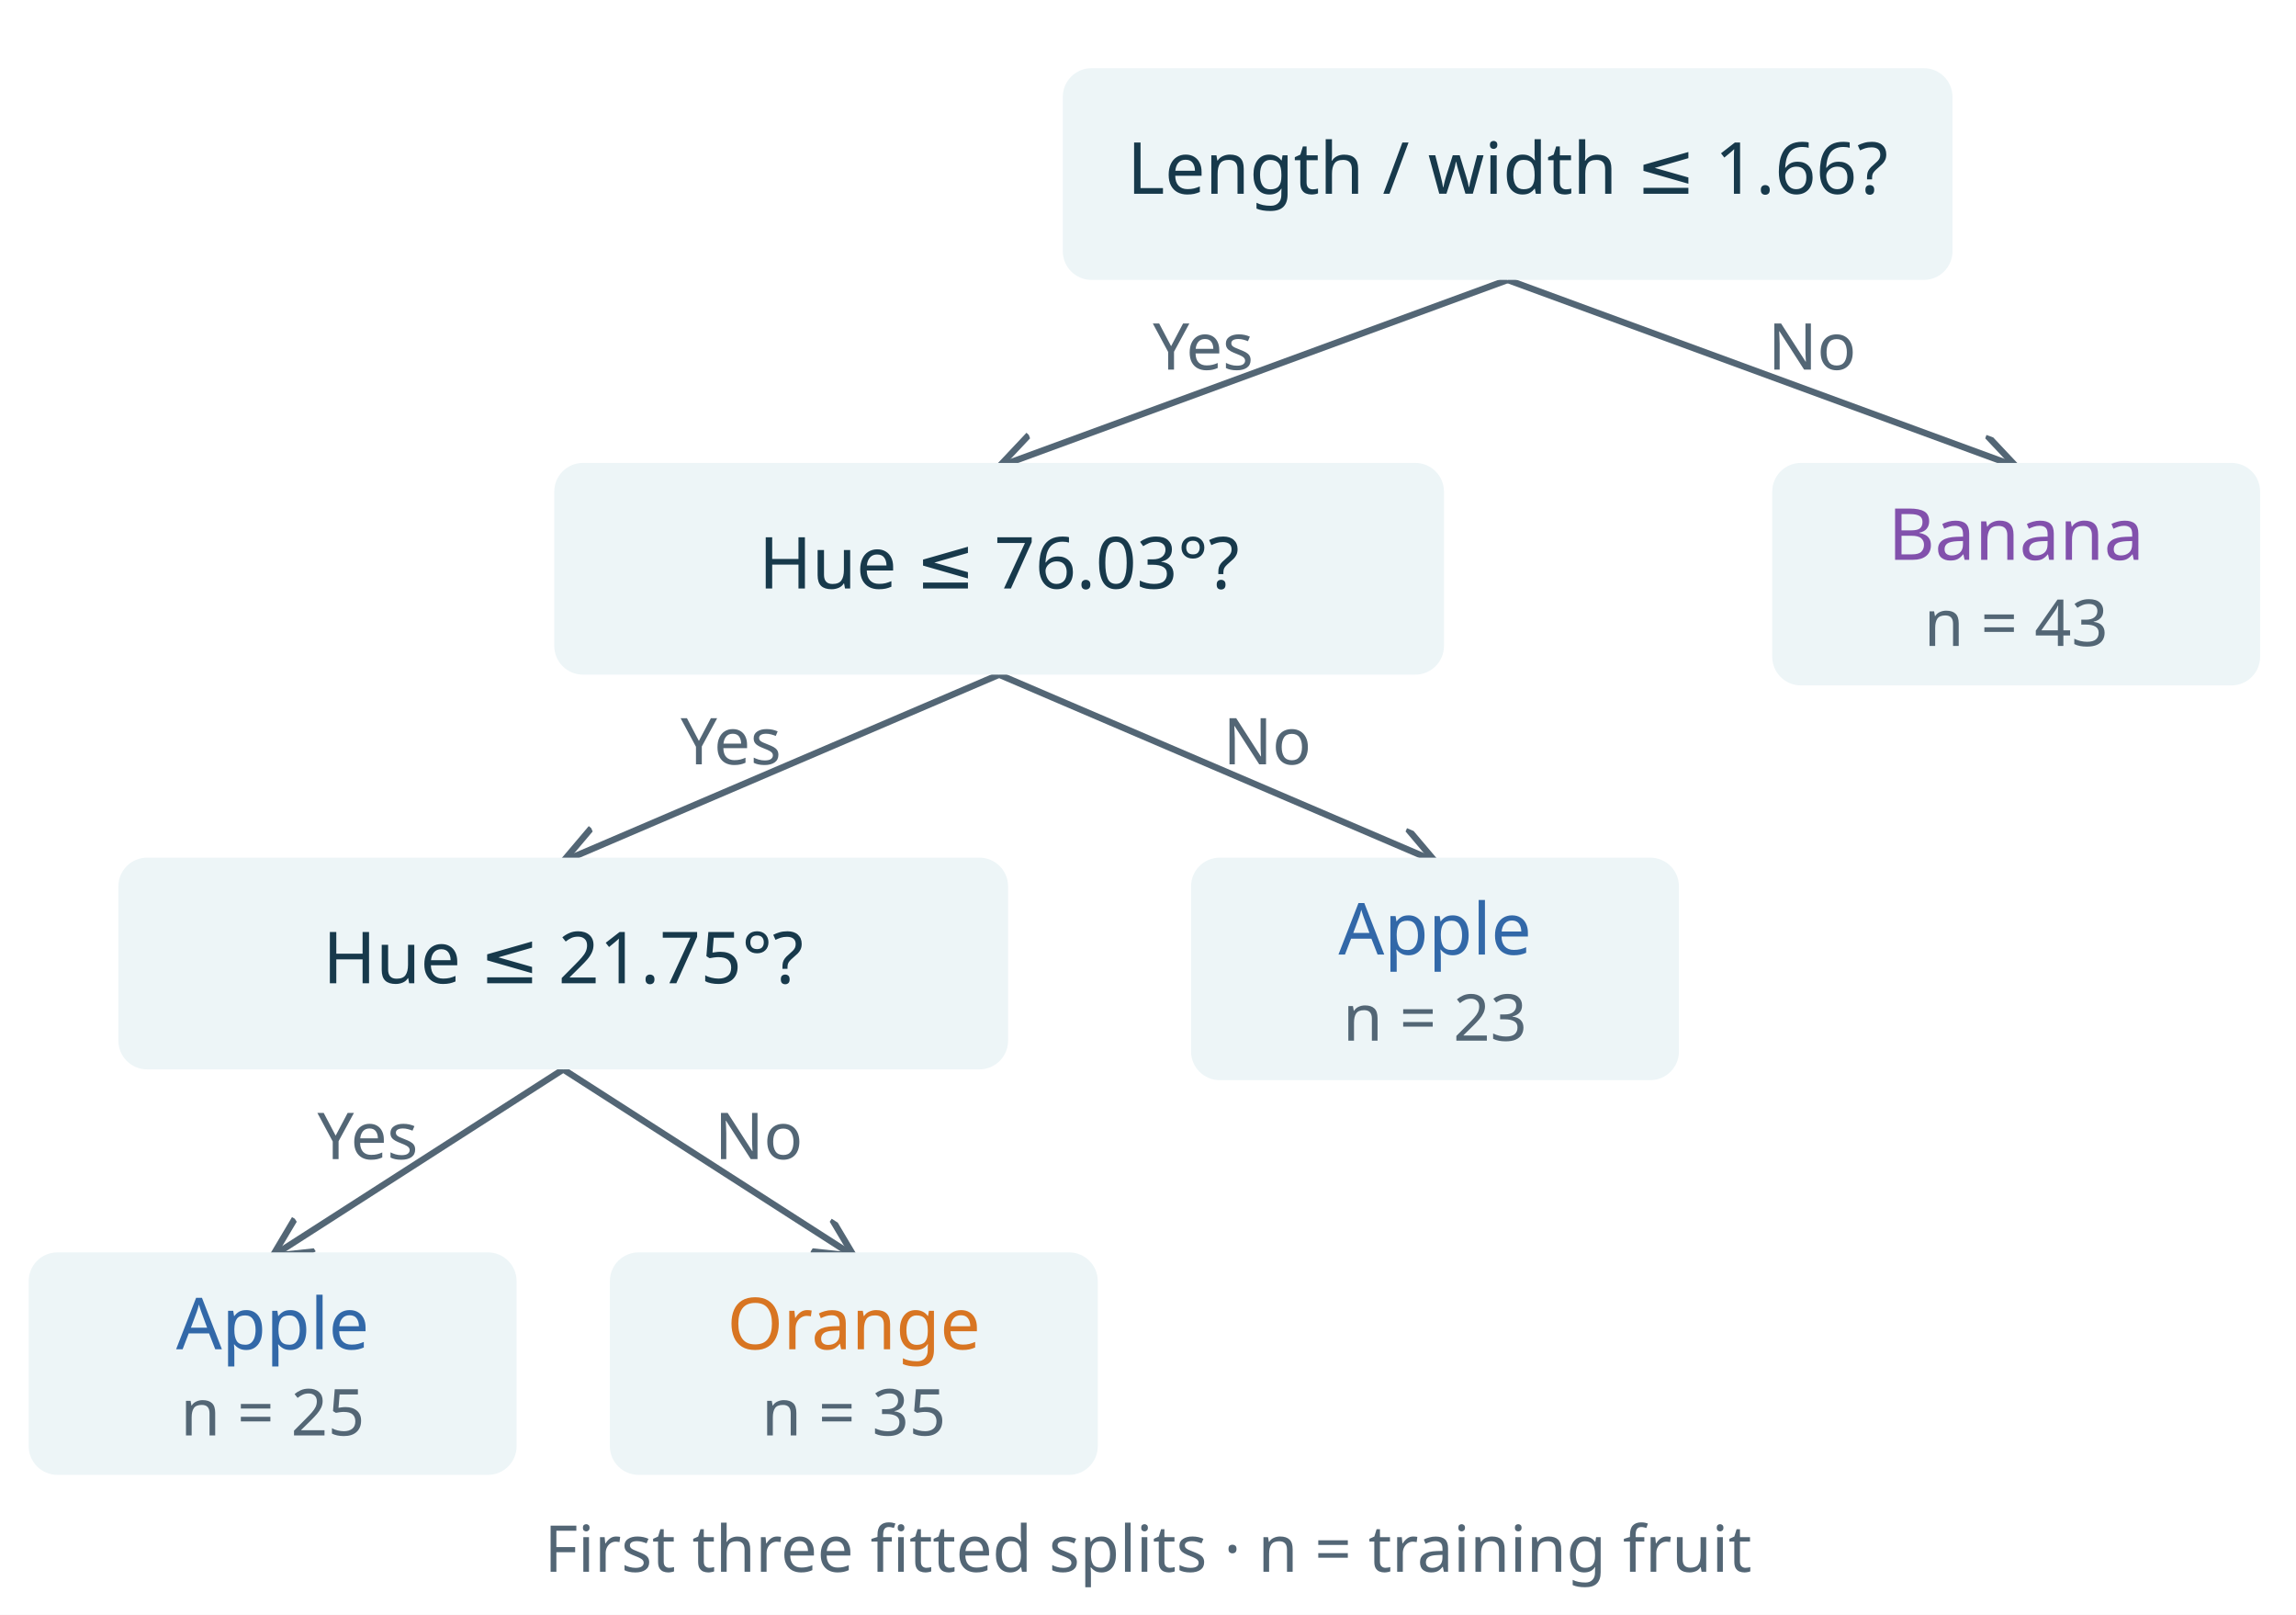
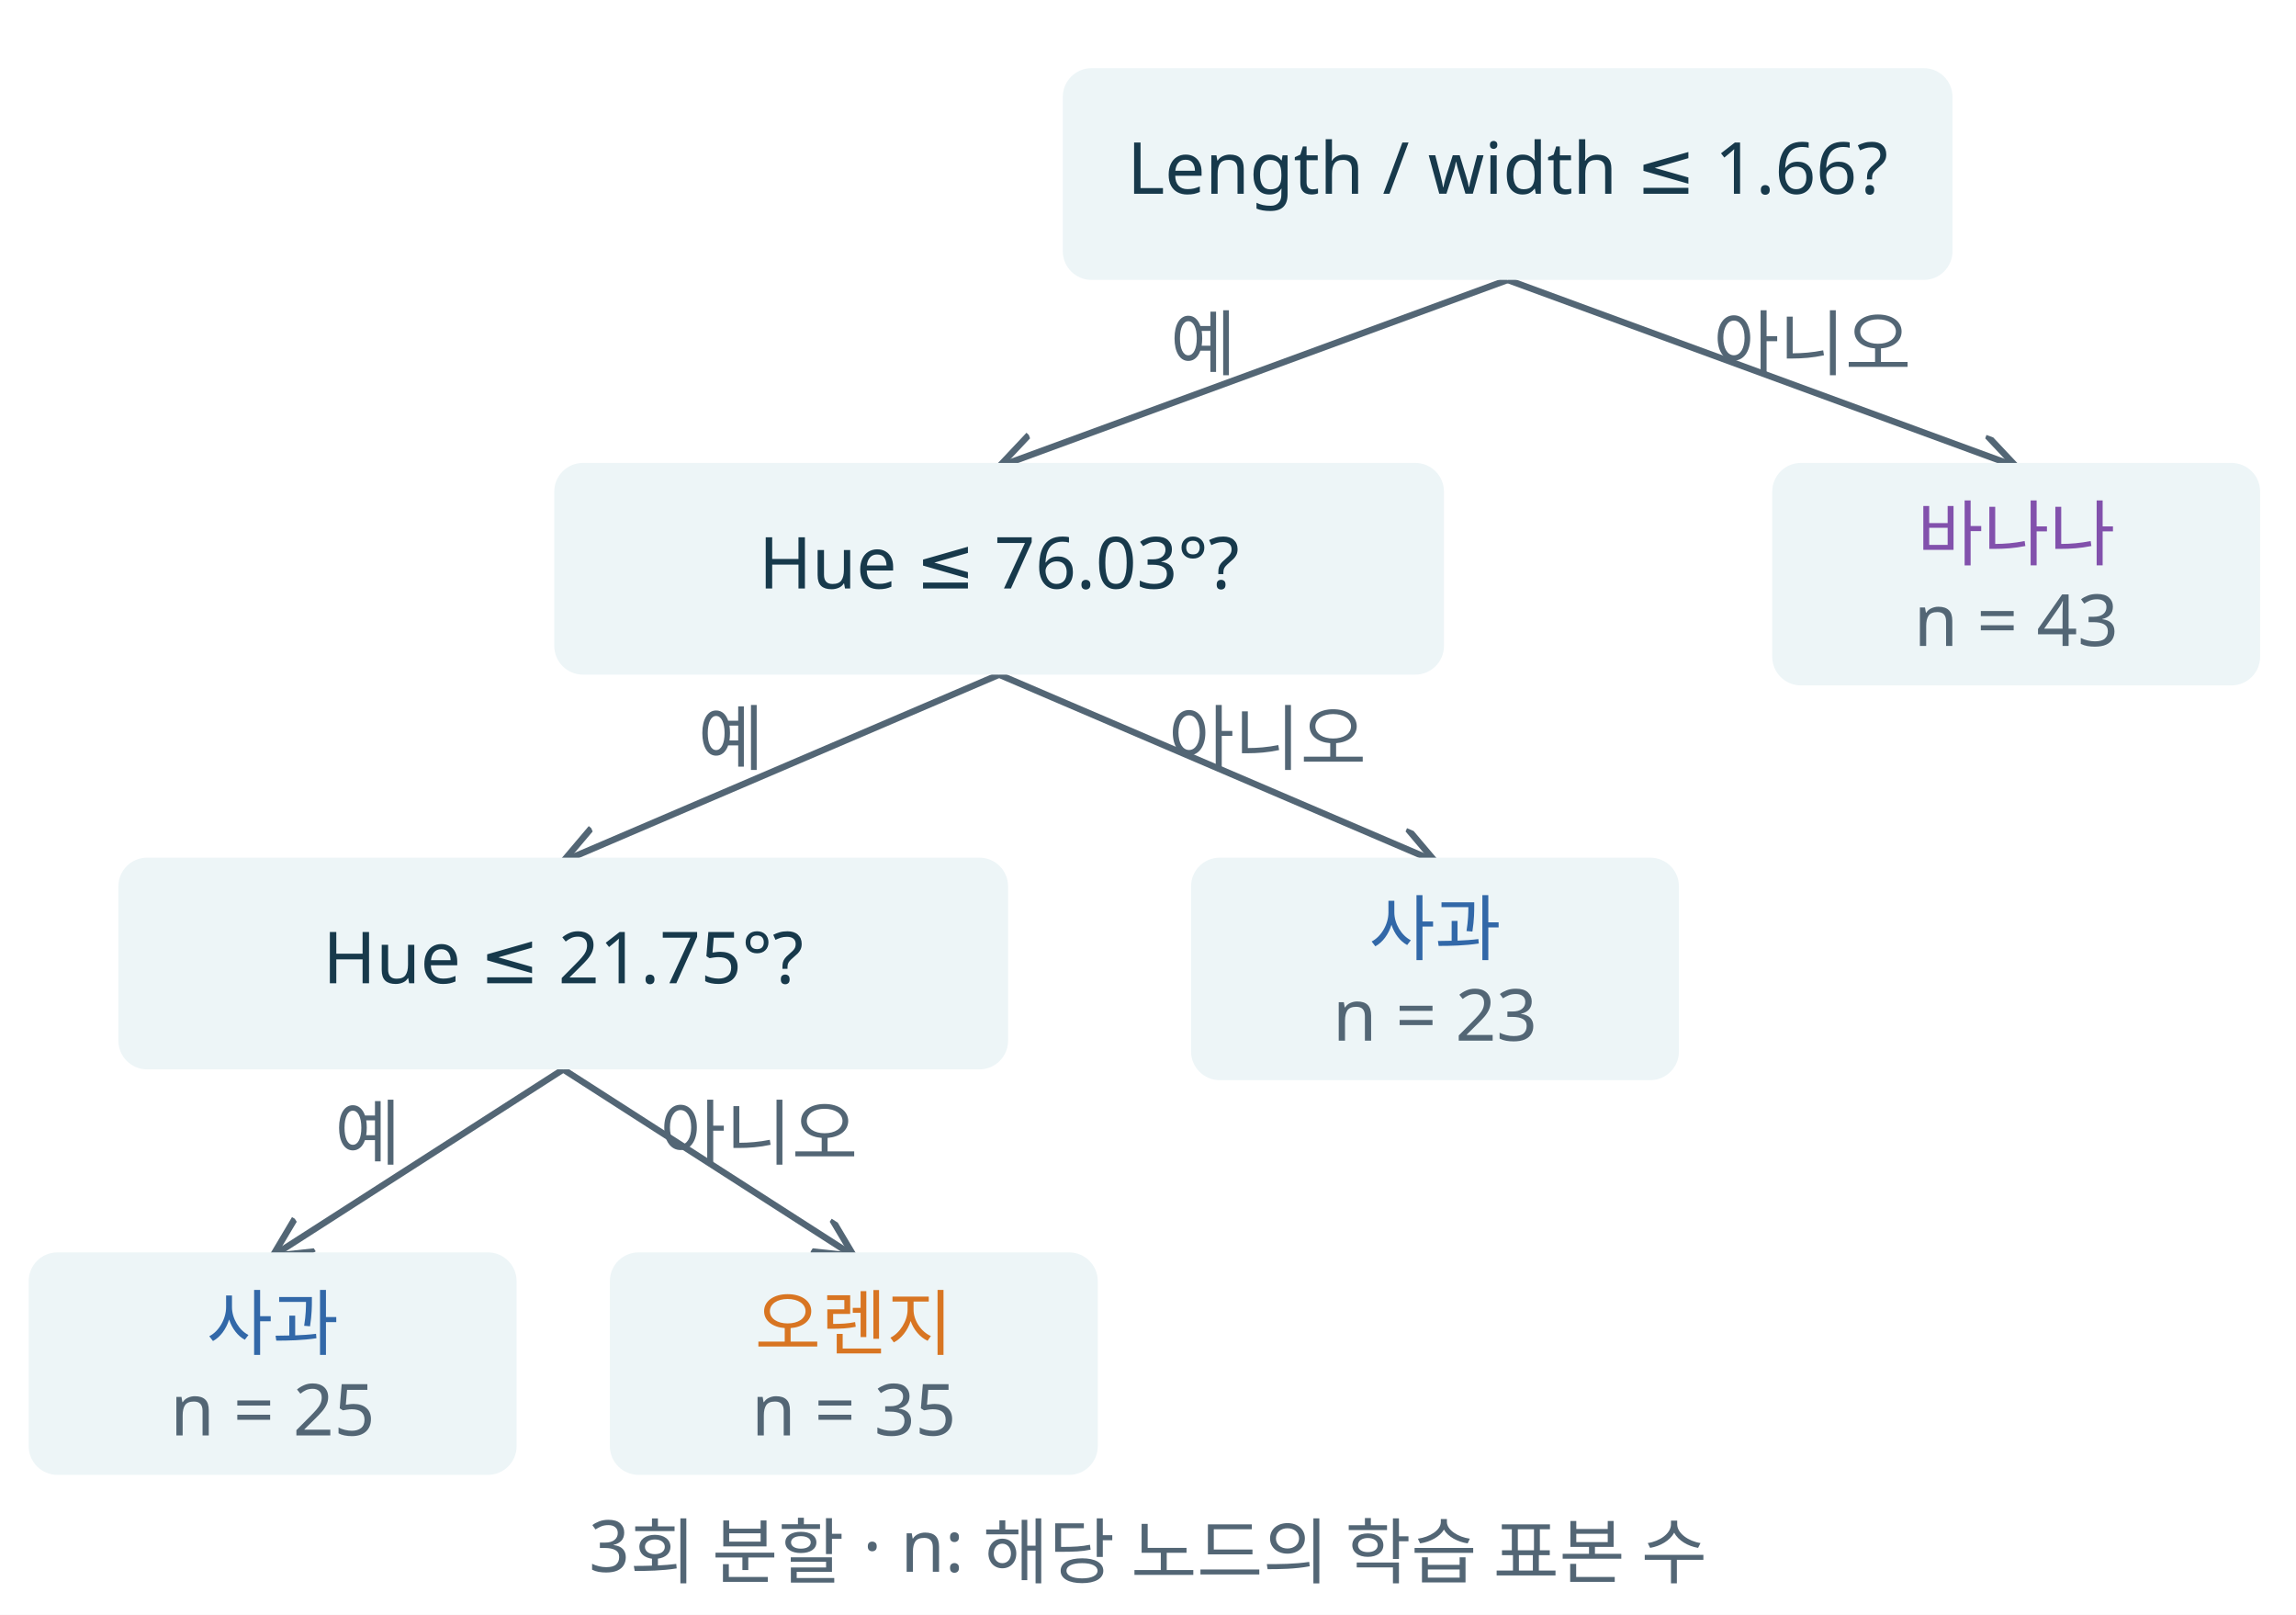
<svg xmlns="http://www.w3.org/2000/svg" width="640" height="450" viewBox="0 0 640 450">
-   <style>text{font-family:sans-serif;font-size:16px;fill:#17394b}</style>
+   <style>text{font-family:sans-serif;font-size:20px;fill:#17394b}</style>
  <defs>
    <marker id="arrow" markerWidth="7" markerHeight="7" refX="6" refY="3" orient="auto">
      <path d="M0 0L6 3L0 6" fill="none" stroke="#536675" />
    </marker>
  </defs>
  <rect width="640" height="450" fill="white" />
  <line x1="157.0" y1="298" x2="76" y2="350" stroke="#536675" stroke-width="1.8" stroke-dasharray="" marker-end="url(#arrow)" />
-   <text x="102.5" y="323.0" text-anchor="middle" style="font-size:18px;fill:#536675">Yes</text>
+   <text x="102.5" y="323.0" text-anchor="middle" style="font-size:20px;fill:#536675">예</text>
  <line x1="157.0" y1="298" x2="238" y2="350" stroke="#536675" stroke-width="1.8" stroke-dasharray="" marker-end="url(#arrow)" />
-   <text x="211.5" y="323.0" text-anchor="middle" style="font-size:18px;fill:#536675">No</text>
+   <text x="211.5" y="323.0" text-anchor="middle" style="font-size:20px;fill:#536675">아니오</text>
  <line x1="278.5" y1="188" x2="157.0" y2="240" stroke="#536675" stroke-width="1.8" stroke-dasharray="" marker-end="url(#arrow)" />
-   <text x="203.75" y="213.0" text-anchor="middle" style="font-size:18px;fill:#536675">Yes</text>
+   <text x="203.75" y="213.0" text-anchor="middle" style="font-size:20px;fill:#536675">예</text>
  <line x1="278.5" y1="188" x2="400" y2="240" stroke="#536675" stroke-width="1.8" stroke-dasharray="" marker-end="url(#arrow)" />
-   <text x="353.25" y="213.0" text-anchor="middle" style="font-size:18px;fill:#536675">No</text>
+   <text x="353.25" y="213.0" text-anchor="middle" style="font-size:20px;fill:#536675">아니오</text>
  <line x1="420.25" y1="78" x2="278.5" y2="130" stroke="#536675" stroke-width="1.8" stroke-dasharray="" marker-end="url(#arrow)" />
-   <text x="335.375" y="103.0" text-anchor="middle" style="font-size:18px;fill:#536675">Yes</text>
+   <text x="335.375" y="103.0" text-anchor="middle" style="font-size:20px;fill:#536675">예</text>
  <line x1="420.25" y1="78" x2="562" y2="130" stroke="#536675" stroke-width="1.8" stroke-dasharray="" marker-end="url(#arrow)" />
-   <text x="505.125" y="103.0" text-anchor="middle" style="font-size:18px;fill:#536675">No</text>
+   <text x="505.125" y="103.0" text-anchor="middle" style="font-size:20px;fill:#536675">아니오</text>
  <rect x="8" y="349" width="136" height="62" rx="8" fill="#edf5f7" />
-   <text x="76" y="376" text-anchor="middle" style="font-size:20px;fill:#3268a8">Apple</text>
-   <text x="76" y="400" text-anchor="middle" style="font-size:18px;fill:#536675">n = 25</text>
+   <text x="76" y="376" text-anchor="middle" style="font-size:20px;fill:#3268a8">사과</text>
+   <text x="76" y="400" text-anchor="middle" style="font-size:20px;fill:#536675">n = 25</text>
  <rect x="170" y="349" width="136" height="62" rx="8" fill="#edf5f7" />
-   <text x="238" y="376" text-anchor="middle" style="font-size:20px;fill:#d87522">Orange</text>
-   <text x="238" y="400" text-anchor="middle" style="font-size:18px;fill:#536675">n = 35</text>
+   <text x="238" y="376" text-anchor="middle" style="font-size:20px;fill:#d87522">오렌지</text>
+   <text x="238" y="400" text-anchor="middle" style="font-size:20px;fill:#536675">n = 35</text>
  <rect x="33.0" y="239" width="248" height="59" rx="8" fill="#edf5f7" />
  <text x="157.0" y="274" text-anchor="middle" style="font-size:20px;fill:#17394b">Hue ≤ 21.75°?</text>
  <rect x="332" y="239" width="136" height="62" rx="8" fill="#edf5f7" />
-   <text x="400" y="266" text-anchor="middle" style="font-size:20px;fill:#3268a8">Apple</text>
-   <text x="400" y="290" text-anchor="middle" style="font-size:18px;fill:#536675">n = 23</text>
+   <text x="400" y="266" text-anchor="middle" style="font-size:20px;fill:#3268a8">사과</text>
+   <text x="400" y="290" text-anchor="middle" style="font-size:20px;fill:#536675">n = 23</text>
  <rect x="154.5" y="129" width="248" height="59" rx="8" fill="#edf5f7" />
  <text x="278.5" y="164" text-anchor="middle" style="font-size:20px;fill:#17394b">Hue ≤ 76.03°?</text>
  <rect x="494" y="129" width="136" height="62" rx="8" fill="#edf5f7" />
-   <text x="562" y="156" text-anchor="middle" style="font-size:20px;fill:#8251ac">Banana</text>
-   <text x="562" y="180" text-anchor="middle" style="font-size:18px;fill:#536675">n = 43</text>
+   <text x="562" y="156" text-anchor="middle" style="font-size:20px;fill:#8251ac">바나나</text>
+   <text x="562" y="180" text-anchor="middle" style="font-size:20px;fill:#536675">n = 43</text>
  <rect x="296.25" y="19" width="248" height="59" rx="8" fill="#edf5f7" />
  <text x="420.25" y="54" text-anchor="middle" style="font-size:20px;fill:#17394b">Length / width ≤ 1.66?</text>
-   <text x="320" y="438" text-anchor="middle" style="font-size:18px;fill:#536675">First three fitted splits · n = training fruit</text>
+   <text x="320" y="438" text-anchor="middle" style="font-size:20px;fill:#536675">3회 분할 · n: 해당 노드의 학습 표본 수</text>
</svg>
